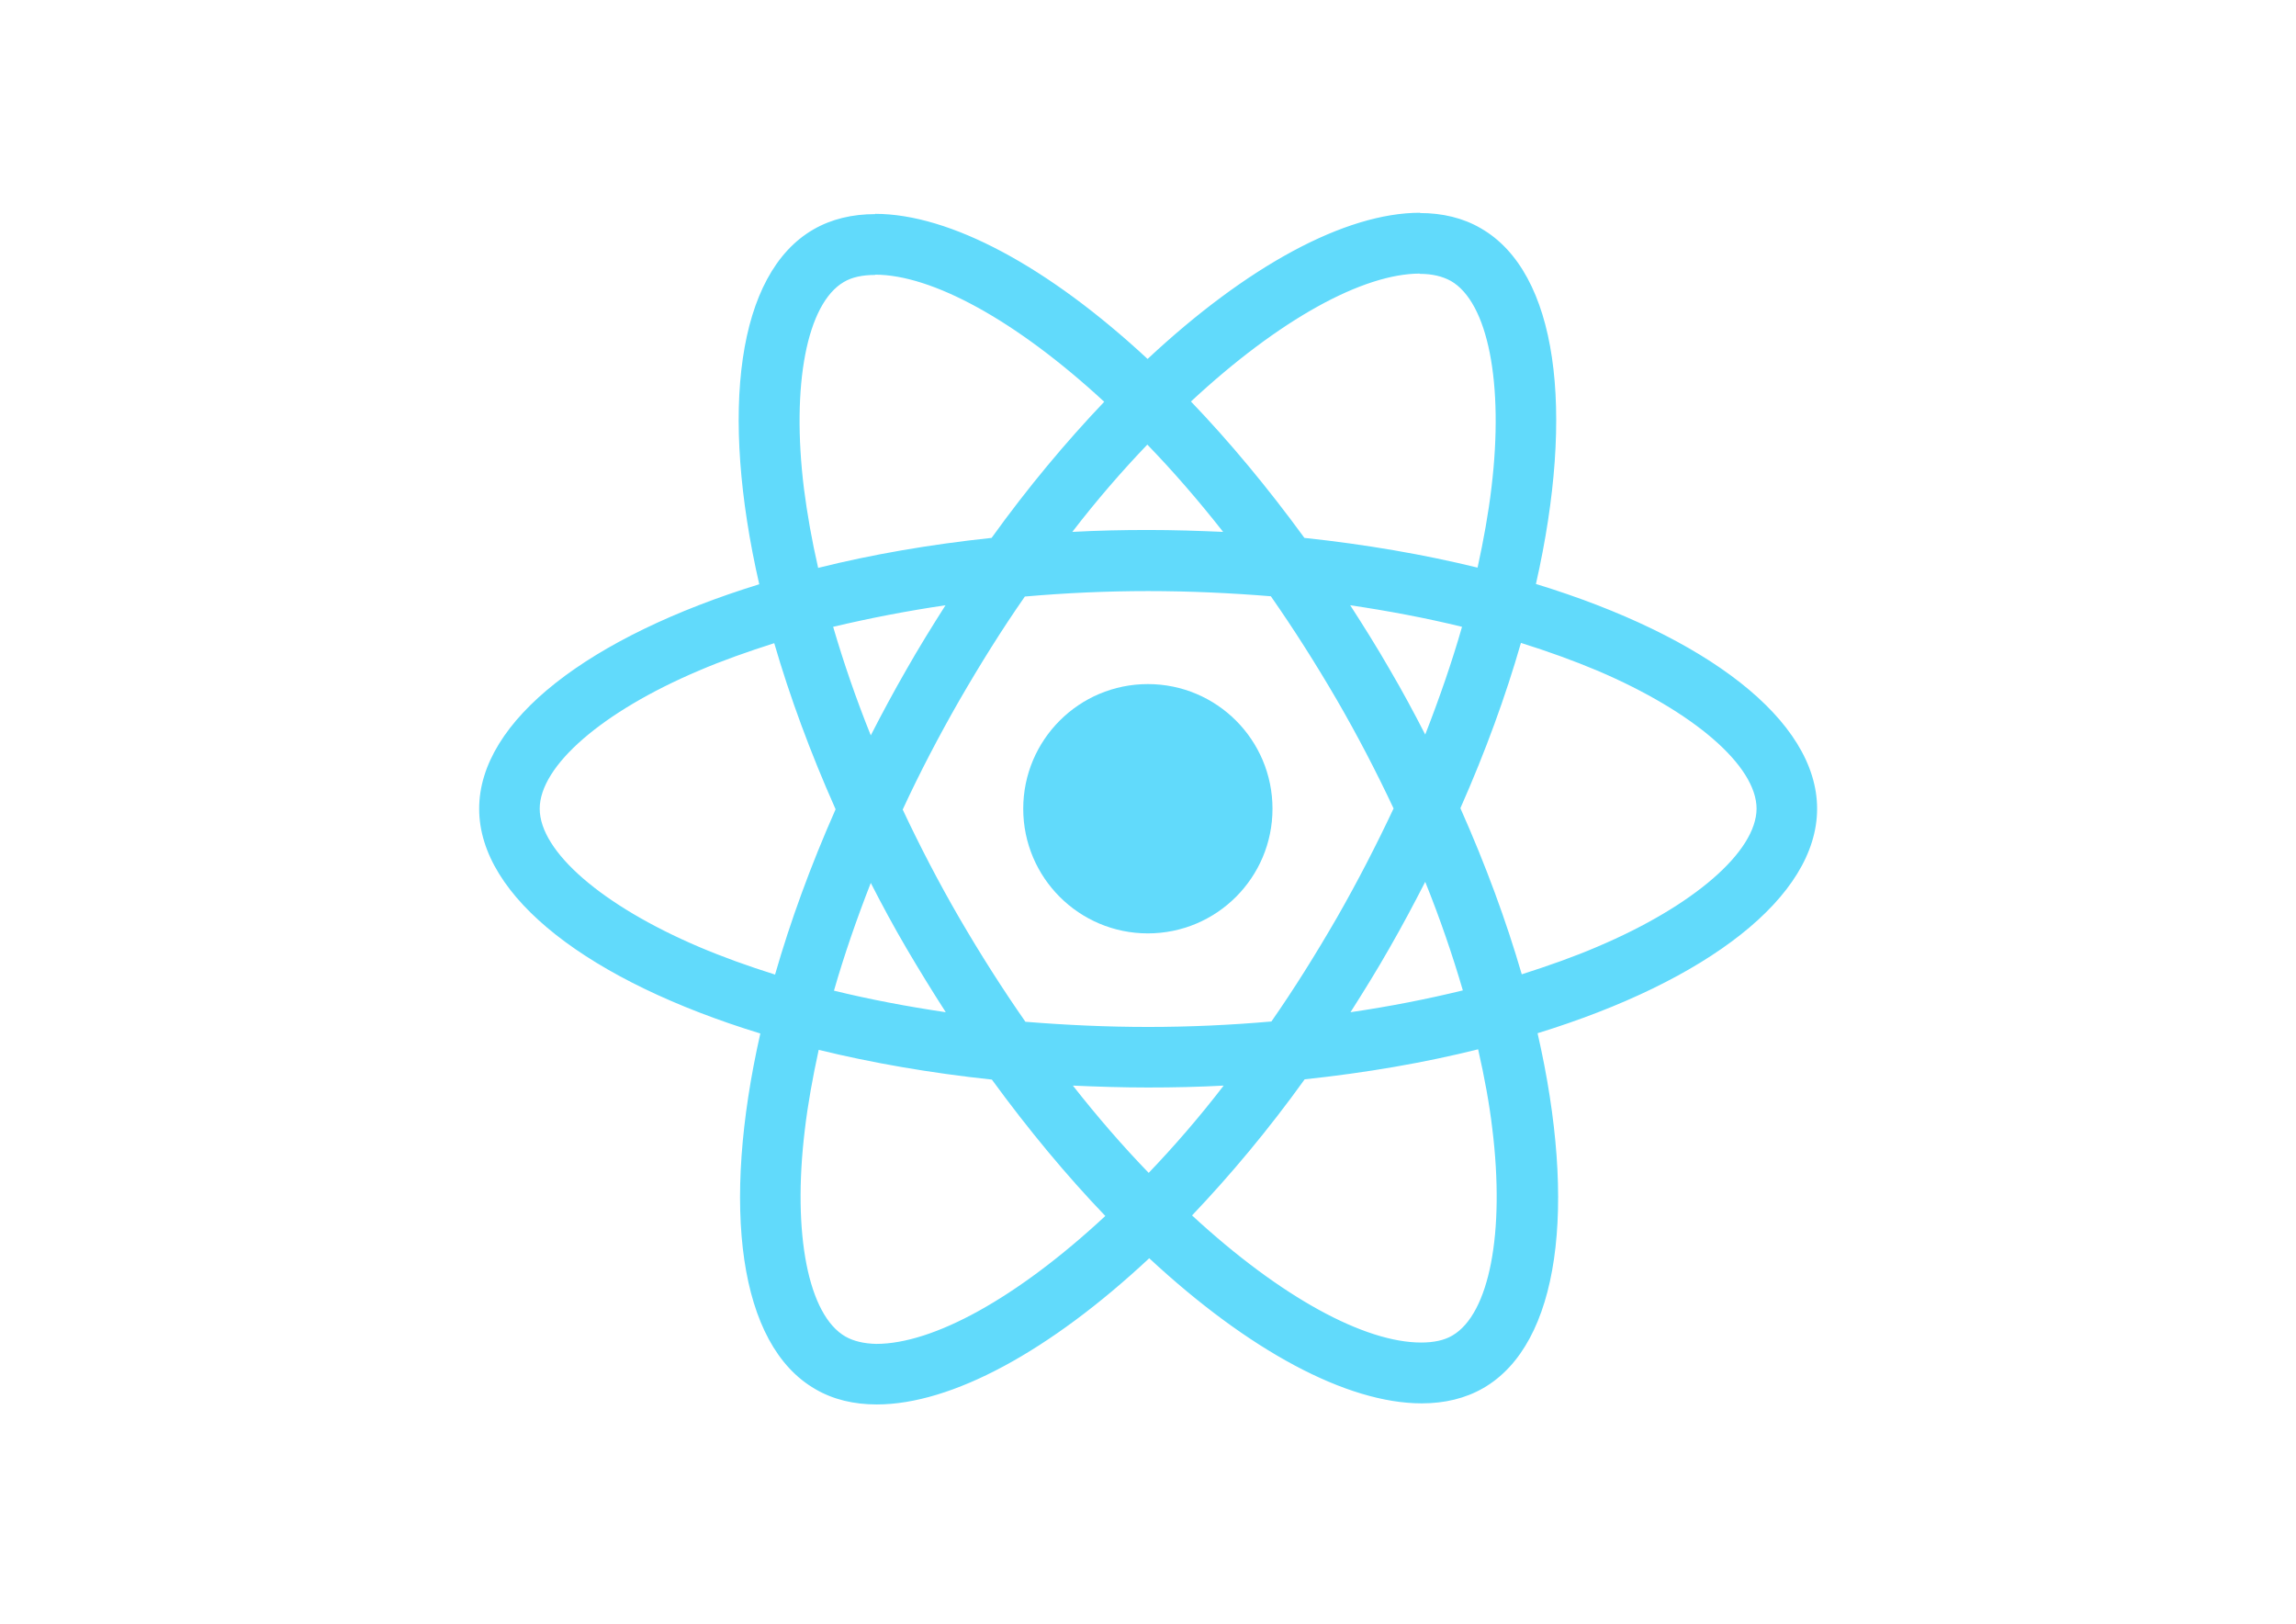
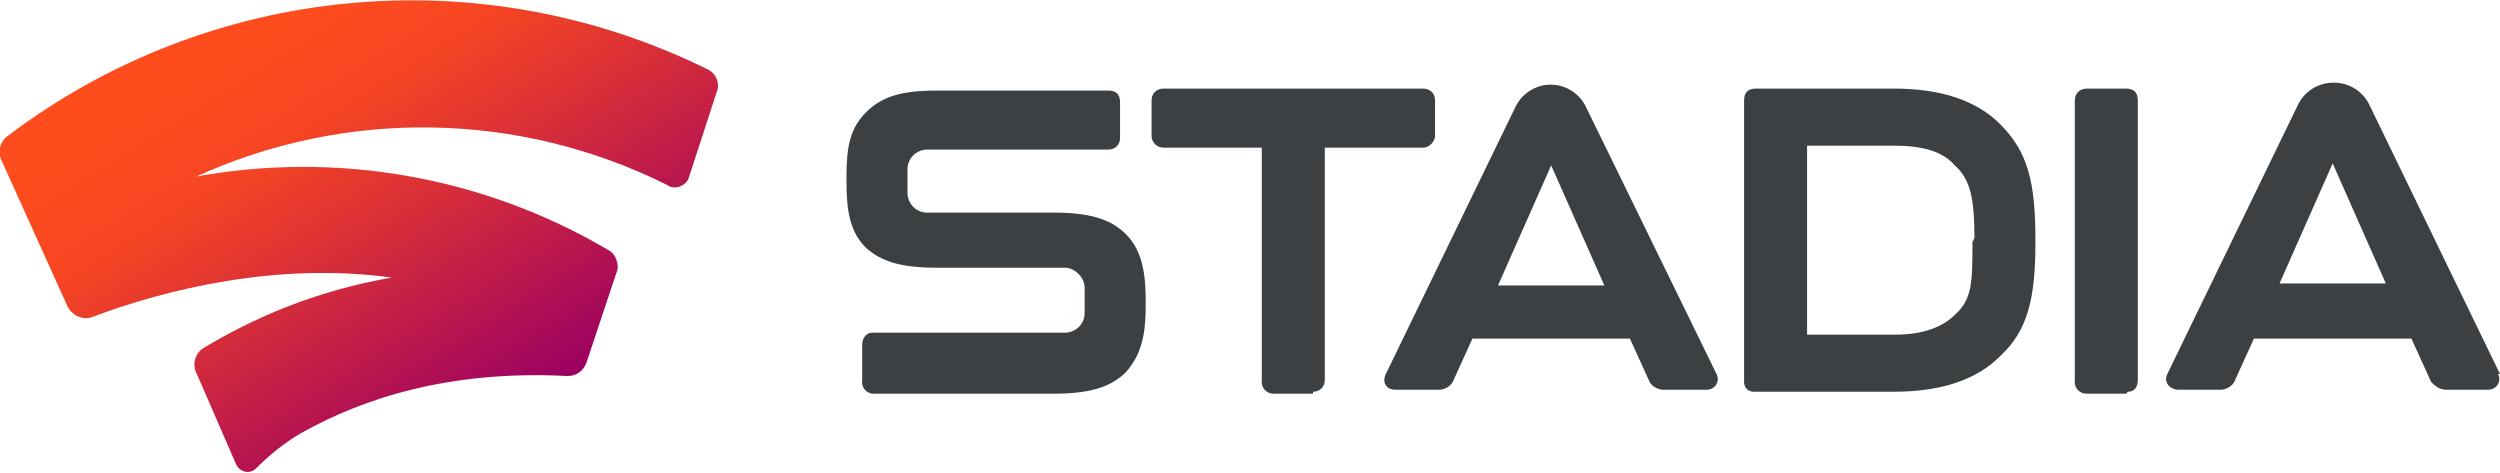
- <svg xmlns="http://www.w3.org/2000/svg" viewBox="0 0 841.9 595.3">
-   <g fill="#61DAFB">
-     <path d="M666.3 296.5c0-32.5-40.7-63.3-103.1-82.4 14.4-63.6 8-114.2-20.2-130.4-6.5-3.8-14.1-5.6-22.4-5.6v22.3c4.6 0 8.3.9 11.4 2.6 13.6 7.8 19.5 37.5 14.9 75.7-1.1 9.4-2.9 19.3-5.1 29.4-19.6-4.8-41-8.5-63.5-10.9-13.5-18.5-27.5-35.3-41.6-50 32.6-30.3 63.2-46.9 84-46.9V78c-27.5 0-63.5 19.6-99.9 53.6-36.4-33.8-72.4-53.2-99.9-53.2v22.3c20.7 0 51.4 16.5 84 46.6-14 14.7-28 31.4-41.3 49.9-22.6 2.4-44 6.1-63.6 11-2.3-10-4-19.7-5.2-29-4.7-38.2 1.1-67.9 14.6-75.8 3-1.8 6.9-2.6 11.5-2.6V78.5c-8.4 0-16 1.8-22.6 5.6-28.1 16.2-34.4 66.7-19.9 130.1-62.2 19.2-102.7 49.9-102.7 82.3 0 32.5 40.7 63.3 103.1 82.4-14.4 63.6-8 114.2 20.2 130.4 6.5 3.8 14.1 5.6 22.5 5.6 27.5 0 63.5-19.6 99.9-53.6 36.4 33.8 72.4 53.2 99.9 53.2 8.4 0 16-1.8 22.6-5.6 28.1-16.2 34.4-66.7 19.9-130.1 62-19.1 102.5-49.9 102.5-82.3zm-130.2-66.7c-3.7 12.9-8.3 26.2-13.5 39.5-4.1-8-8.4-16-13.1-24-4.6-8-9.5-15.8-14.4-23.4 14.2 2.1 27.9 4.7 41 7.9zm-45.8 106.5c-7.8 13.5-15.8 26.3-24.1 38.2-14.9 1.3-30 2-45.2 2-15.1 0-30.2-.7-45-1.9-8.3-11.9-16.4-24.6-24.2-38-7.6-13.1-14.5-26.4-20.8-39.8 6.2-13.4 13.2-26.8 20.7-39.9 7.8-13.5 15.8-26.3 24.1-38.2 14.9-1.3 30-2 45.2-2 15.1 0 30.2.7 45 1.9 8.3 11.9 16.4 24.6 24.2 38 7.6 13.1 14.5 26.4 20.8 39.8-6.3 13.4-13.2 26.8-20.7 39.9zm32.3-13c5.4 13.4 10 26.8 13.8 39.8-13.1 3.2-26.9 5.9-41.2 8 4.9-7.7 9.8-15.6 14.4-23.7 4.6-8 8.9-16.1 13-24.1zM421.2 430c-9.3-9.6-18.6-20.3-27.8-32 9 .4 18.2.7 27.5.7 9.4 0 18.7-.2 27.8-.7-9 11.7-18.3 22.4-27.5 32zm-74.4-58.9c-14.2-2.1-27.9-4.7-41-7.9 3.7-12.9 8.3-26.2 13.5-39.5 4.1 8 8.4 16 13.1 24 4.7 8 9.5 15.8 14.4 23.4zM420.7 163c9.3 9.6 18.6 20.3 27.8 32-9-.4-18.2-.7-27.5-.7-9.4 0-18.7.2-27.8.7 9-11.7 18.3-22.4 27.5-32zm-74 58.9c-4.9 7.7-9.8 15.6-14.4 23.7-4.6 8-8.9 16-13 24-5.4-13.4-10-26.8-13.8-39.8 13.1-3.1 26.9-5.8 41.2-7.9zm-90.5 125.2c-35.4-15.1-58.3-34.9-58.3-50.6 0-15.7 22.9-35.6 58.3-50.6 8.6-3.7 18-7 27.7-10.1 5.7 19.6 13.2 40 22.5 60.9-9.2 20.8-16.6 41.1-22.2 60.6-9.9-3.1-19.3-6.5-28-10.2zM310 490c-13.6-7.8-19.5-37.5-14.9-75.7 1.1-9.4 2.9-19.3 5.1-29.4 19.6 4.8 41 8.5 63.5 10.9 13.5 18.5 27.5 35.3 41.6 50-32.6 30.3-63.2 46.9-84 46.9-4.5-.1-8.3-1-11.3-2.7zm237.2-76.2c4.7 38.2-1.1 67.9-14.6 75.8-3 1.8-6.9 2.6-11.5 2.6-20.7 0-51.4-16.5-84-46.6 14-14.7 28-31.4 41.3-49.9 22.6-2.4 44-6.1 63.6-11 2.3 10.1 4.1 19.8 5.2 29.1zm38.5-66.7c-8.6 3.7-18 7-27.7 10.1-5.7-19.6-13.2-40-22.5-60.9 9.2-20.8 16.6-41.1 22.2-60.6 9.9 3.1 19.3 6.5 28.1 10.2 35.4 15.1 58.3 34.9 58.3 50.6-.1 15.7-23 35.6-58.4 50.6zM320.8 78.4z" />
-     <circle cx="420.9" cy="296.5" r="45.7" />
-     <path d="M520.5 78.1z" />
-   </g>
+ <svg xmlns="http://www.w3.org/2000/svg" class="xduoyf" width="127" height="24" viewBox="0 0 127 24" fill="none">
+   <path d="M9.9 9a27.8 27.8 0 0 1 24 .4c.4.3 1 0 1.1-.4l1.4-4.3c.2-.4 0-1-.5-1.2A34 34 0 0 0 .4 6.9a1 1 0 0 0-.3 1.3l3.3 7.3c.2.5.8.8 1.3.6 3.7-1.4 9.4-2.8 15.2-2-4 .7-7.1 2.1-9.6 3.6A1 1 0 0 0 10 19l2 4.6c.2.4.7.5 1 .2.8-.8 1.6-1.4 2.3-1.8 3.2-1.8 7.6-3.2 13.5-2.9a1 1 0 0 0 1-.7l1.5-4.5c.2-.4 0-1-.4-1.2A30.5 30.5 0 0 0 9.8 9z" fill="url(#i2)" />
+   <path d="M66.7 20h-2a.6.6 0 0 1-.6-.7V7.5h-5a.6.6 0 0 1-.6-.6V5.1c0-.4.3-.6.6-.6h13.2c.3 0 .6.2.6.6v1.8c0 .3-.3.6-.6.6h-5v11.8c0 .4-.3.6-.6.6zM53.5 20h-9.2a.6.6 0 0 1-.5-.7v-1.8c0-.3.2-.6.5-.6h9.8c.5 0 1-.4 1-1v-1.3c0-.5-.5-1-1-1h-6.5c-1.8 0-2.8-.3-3.6-1-.8-.8-1-1.8-1-3.4V9c0-1.6.2-2.5 1-3.3.8-.8 1.8-1.1 3.6-1.1h8.7c.4 0 .6.2.6.6v1.8c0 .3-.2.6-.6.6h-9.2a1 1 0 0 0-1 1v1.2c0 .5.4 1 1 1h6.4c1.8 0 2.9.3 3.7 1.1.7.7 1 1.7 1 3.3v.4c0 1.6-.3 2.5-1 3.3-.8.8-1.9 1.1-3.7 1.1zM101.6 6.3c-1.2-1.2-3-1.8-5.4-1.8h-7c-.4 0-.6.2-.6.6v14.3c0 .3.2.5.5.5h7.1c2.4 0 4.2-.6 5.4-1.8 1.4-1.3 1.8-2.9 1.8-5.8v-.1c0-3-.4-4.5-1.8-5.9zm-1.4 6c0 2 0 2.9-.9 3.7-.6.6-1.6 1-3 1h-4.5V7.4h4.4c1.5 0 2.5.3 3.1 1 .8.7 1 1.7 1 3.7zM108 20h-2a.6.6 0 0 1-.6-.7V5.1c0-.4.3-.6.6-.6h2c.4 0 .6.2.6.6v14.2c0 .4-.2.6-.5.6zM87.2 19L80.6 5.5a2 2 0 0 0-1.8-1.2A2 2 0 0 0 77 5.4L70.4 19c-.2.4 0 .8.5.8h2.2c.3 0 .6-.2.7-.4l1-2.2h8l1 2.2c.1.2.4.4.7.4h2.2c.4 0 .7-.4.5-.8zM78.8 8.4l2.7 6.1h-5.4l2.7-6.1zM127 19l-6.6-13.6a2 2 0 0 0-1.9-1.2 2 2 0 0 0-1.8 1.2L110.1 19c-.2.4.1.8.6.8h2.1c.3 0 .6-.2.7-.4l1-2.2h8l1 2.2c.2.2.4.4.8.4h2.1c.4 0 .7-.4.5-.8zm-8.5-10.7l2.7 6.1h-5.4l2.7-6.1z" fill="#3C4043" />
+   <defs>
+     <linearGradient id="i2" x1="13.1" y1="-1.1" x2="26.7" y2="20.6" gradientUnits="userSpaceOnUse">
+       <stop offset=".1" stop-color="#FF4C1D" />
+       <stop offset=".3" stop-color="#F64523" />
+       <stop offset=".5" stop-color="#DE3334" />
+       <stop offset=".8" stop-color="#B61550" />
+       <stop offset="1" stop-color="#9B0063" />
+     </linearGradient>
+   </defs>
</svg>
